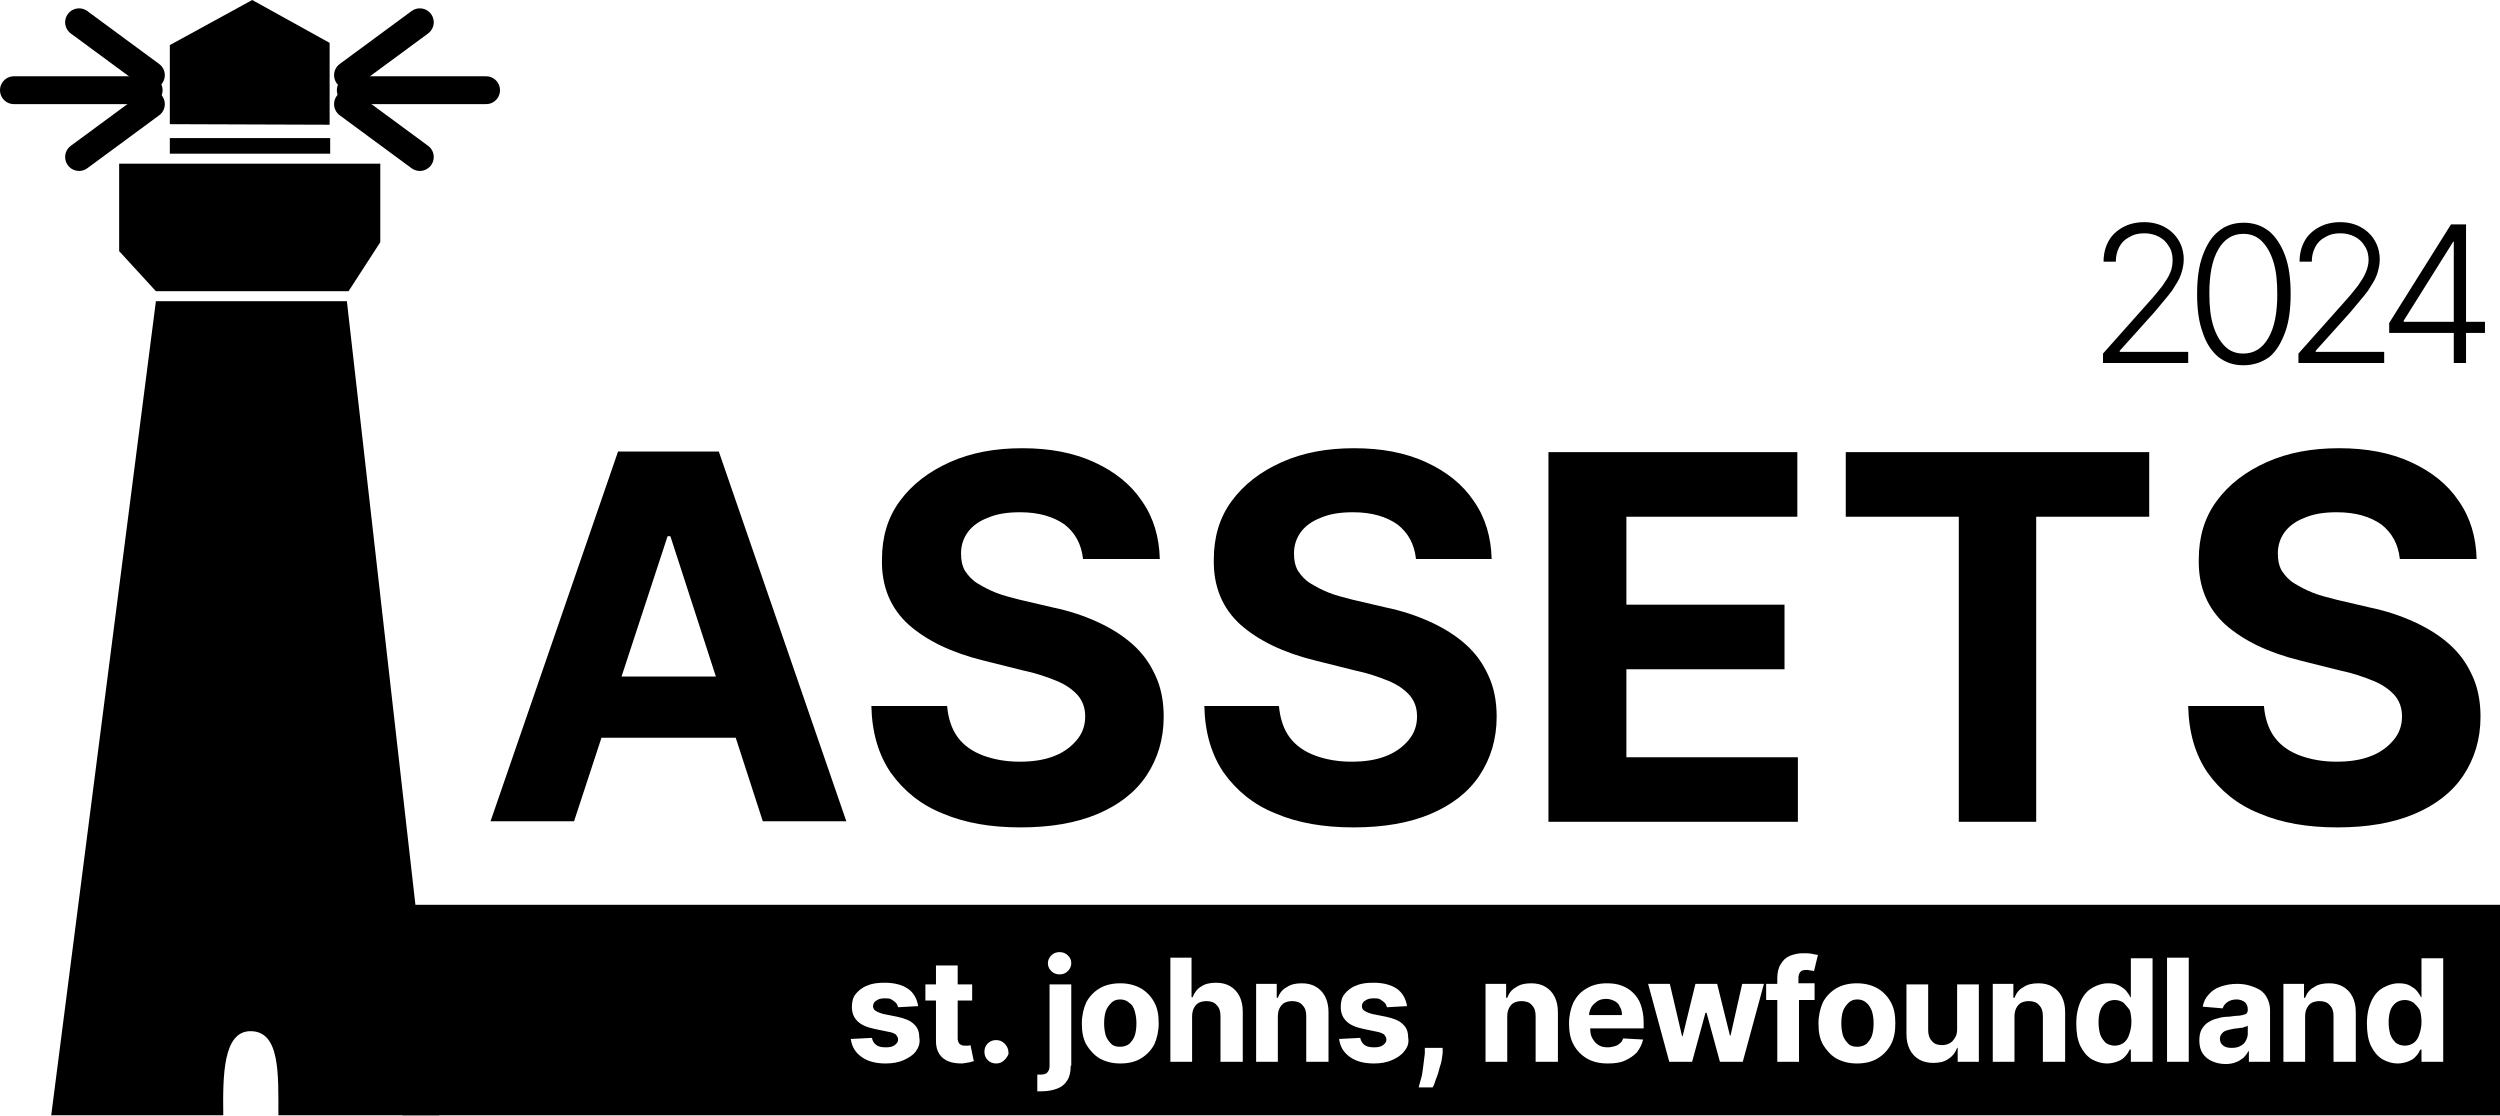
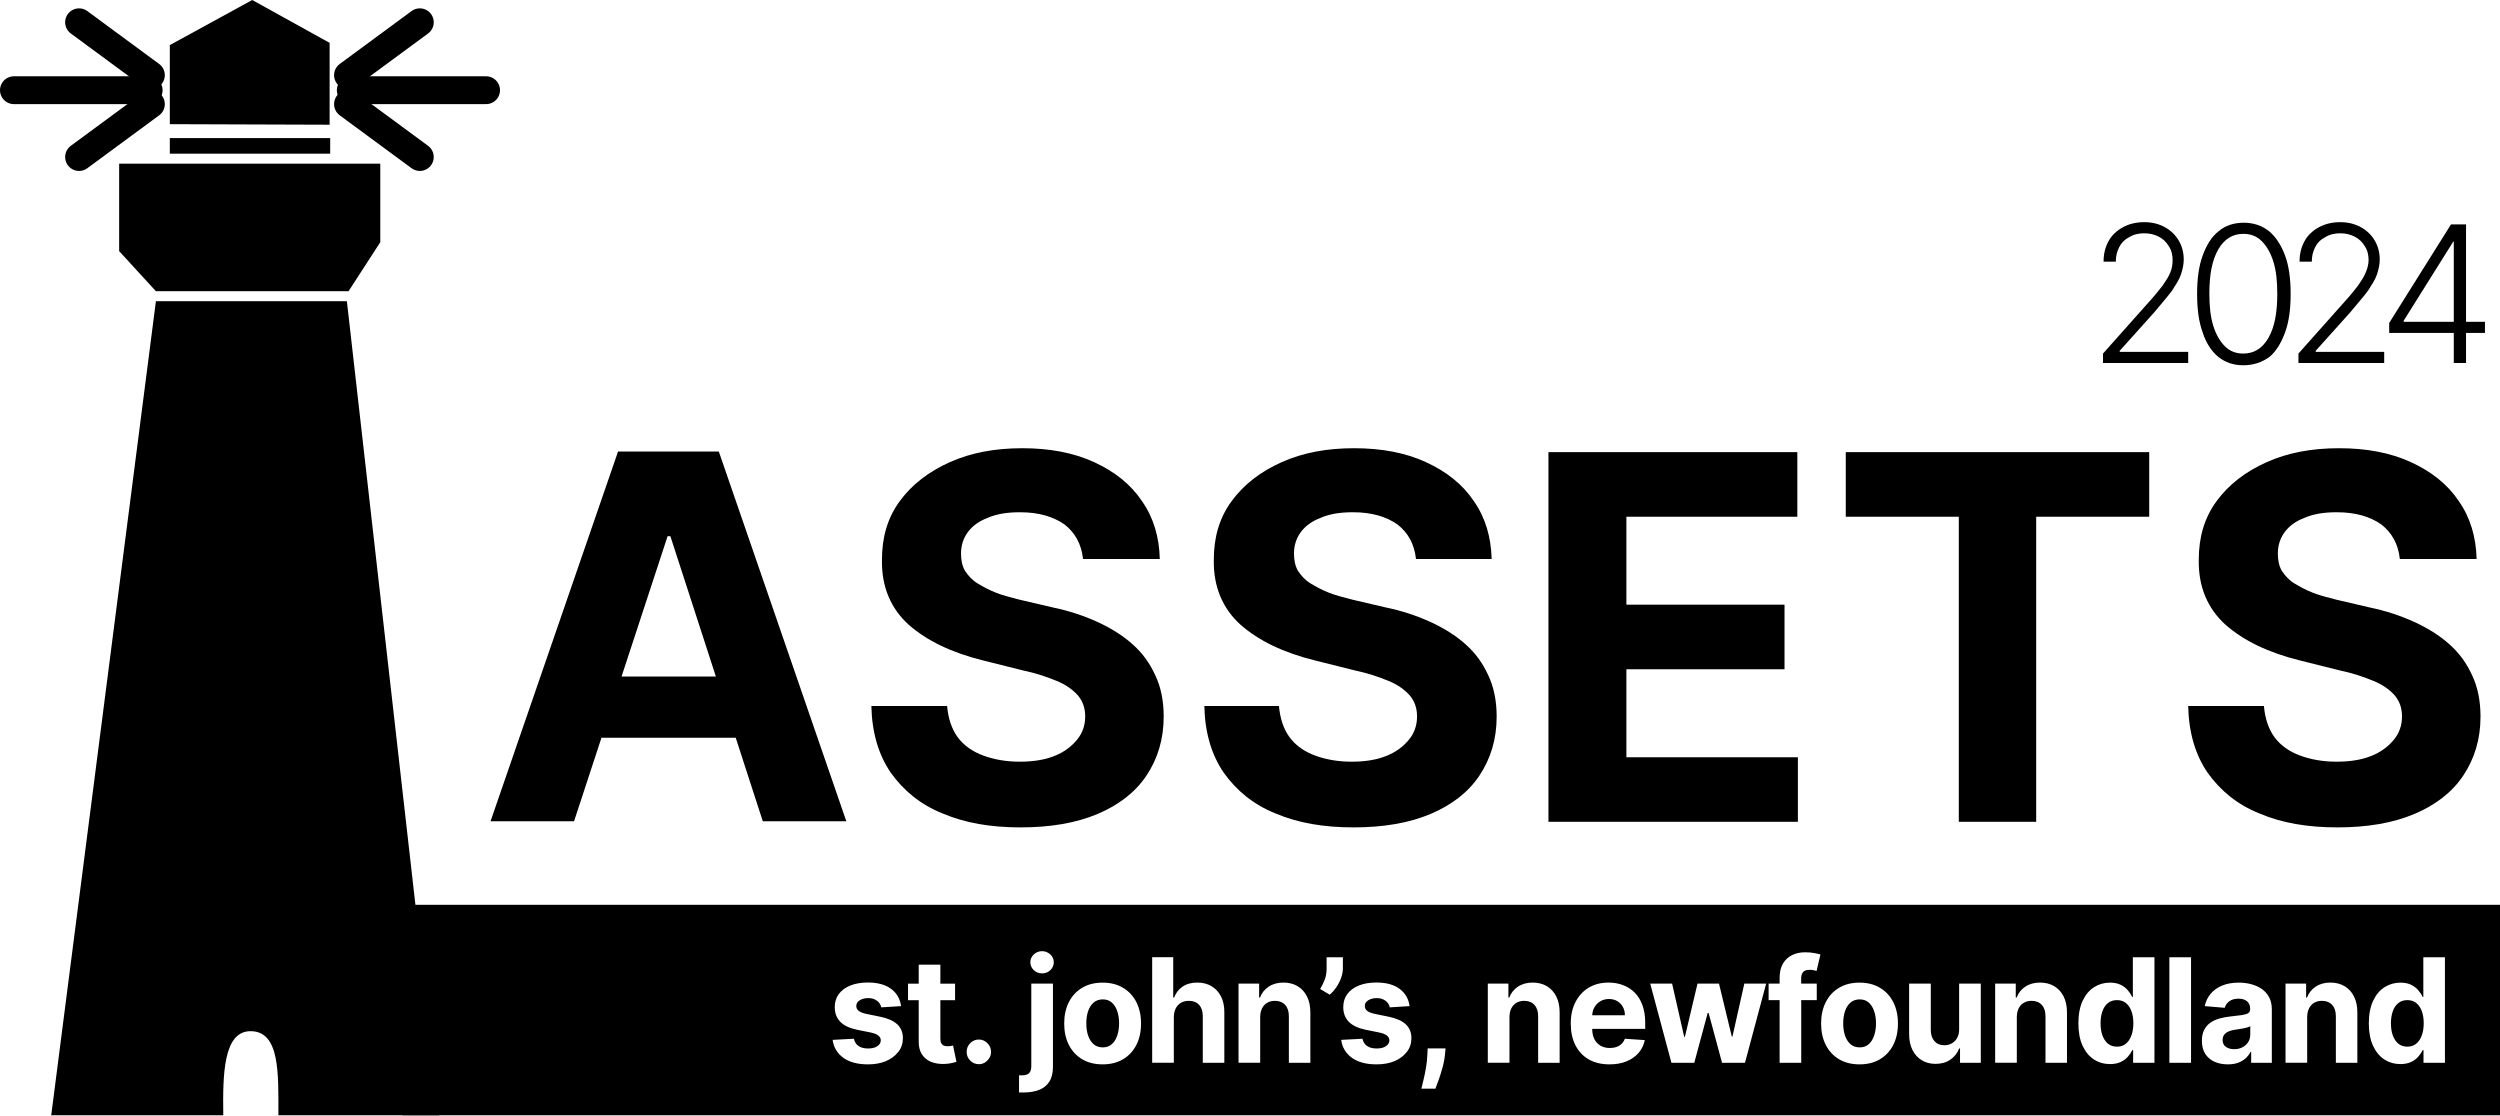
- <svg xmlns="http://www.w3.org/2000/svg" id="uuid-408349b2-0759-4d1b-a9d8-4d1bd2367648" viewBox="0 0 449 200.3">
-   <g id="uuid-04294671-aca3-4ccb-8f86-4226dc28ea12">
+ <svg xmlns="http://www.w3.org/2000/svg" id="uuid-8fc1e6cc-6067-4d86-b0eb-f3f94d960266" viewBox="0 0 449 200.3">
+   <g id="uuid-3e7cc045-2f88-49a6-8130-9e04d5a7a88c">
    <g>
      <g>
        <path d="m62.6,52.3l5.7-8.8v-14.1H21.4v15.7l6.6,7.2h34.6Z" />
        <path d="m30.5,22.3v-14.2L45.3,0l13.9,7.7v14.7" />
        <path d="m45,185.2c5.3,0,5,7.6,5,15.1h28.9L62.3,54.1H28L9.2,200.3h30.9c-.1-7.3,0-15.1,4.9-15.1Z" />
        <path d="m59.2,24.8h-28.7v2.8h28.8v-2.8h-.1Z" />
        <path d="m75.4,28.2l-12.9-9.5" style="fill:none; stroke:#000; stroke-linecap:round; stroke-miterlimit:10; stroke-width:5px;" />
        <path d="m75.4,4l-12.9,9.5" style="fill:none; stroke:#000; stroke-linecap:round; stroke-miterlimit:10; stroke-width:5px;" />
        <path d="m87.3,16.2h-24.3" style="fill:none; stroke:#000; stroke-linecap:round; stroke-miterlimit:10; stroke-width:5px;" />
        <path d="m14.2,4l12.9,9.5" style="fill:none; stroke:#000; stroke-linecap:round; stroke-miterlimit:10; stroke-width:5px;" />
        <path d="m14.2,28.2l12.9-9.5" style="fill:none; stroke:#000; stroke-linecap:round; stroke-miterlimit:10; stroke-width:5px;" />
        <path d="m2.5,16.2h24.2" style="fill:none; stroke:#000; stroke-linecap:round; stroke-miterlimit:10; stroke-width:5px;" />
      </g>
      <path d="m103.1,147.5h-15l22.9-66.4h18.1l22.9,66.4h-15l-16.6-51.2h-.5l-16.8,51.2Zm-.9-26h35.5v11h-35.5v-11Zm92.3-21.2c-.3-2.6-1.4-4.6-3.3-6.1-2-1.4-4.6-2.2-8-2.2-2.3,0-4.2.3-5.8,1-1.6.6-2.8,1.5-3.6,2.6s-1.2,2.4-1.2,3.8c0,1.2.2,2.2.7,3.1.6.9,1.3,1.7,2.3,2.3,1,.6,2.1,1.2,3.4,1.7,1.3.5,2.6.8,4.1,1.2l6,1.4c2.9.6,5.6,1.5,8,2.6s4.5,2.4,6.3,4,3.1,3.4,4.1,5.6c1,2.1,1.5,4.6,1.5,7.4,0,4.1-1.1,7.6-3.1,10.6s-5,5.3-8.8,6.9c-3.8,1.6-8.4,2.4-13.8,2.4s-10-.8-14-2.5c-4-1.6-7-4.1-9.3-7.3-2.2-3.2-3.4-7.2-3.5-12h13.6c.2,2.2.8,4.1,1.9,5.6,1.1,1.5,2.7,2.6,4.6,3.3,1.9.7,4.1,1.1,6.5,1.1s4.4-.3,6.2-1,3.1-1.7,4.1-2.9,1.5-2.6,1.5-4.2c0-1.5-.4-2.7-1.3-3.8-.9-1-2.1-1.9-3.8-2.6s-3.7-1.4-6.1-1.9l-7.2-1.8c-5.6-1.4-10-3.5-13.3-6.4-3.2-2.9-4.9-6.8-4.8-11.7,0-4,1-7.5,3.2-10.5s5.2-5.3,9-7,8.1-2.5,13-2.5,9.2.8,12.9,2.5,6.6,4,8.6,7c2.1,3,3.1,6.5,3.2,10.4h-13.8v-.1Zm59.8,0c-.3-2.6-1.4-4.6-3.3-6.1-2-1.4-4.6-2.2-8-2.2-2.3,0-4.2.3-5.8,1-1.6.6-2.8,1.5-3.6,2.6s-1.2,2.4-1.2,3.8c0,1.2.2,2.2.7,3.1.6.9,1.3,1.7,2.3,2.3,1,.6,2.1,1.2,3.4,1.7,1.3.5,2.6.8,4.1,1.2l6,1.4c2.9.6,5.6,1.5,8,2.6,2.4,1.1,4.5,2.4,6.3,4s3.1,3.4,4.1,5.6c1,2.1,1.5,4.6,1.5,7.4,0,4.1-1.1,7.6-3.1,10.6s-5,5.3-8.8,6.9c-3.8,1.6-8.4,2.4-13.8,2.4s-10-.8-14-2.5c-4-1.6-7-4.1-9.3-7.3-2.2-3.2-3.4-7.2-3.5-12h13.4c.2,2.2.8,4.1,1.9,5.6,1.1,1.5,2.7,2.6,4.6,3.3,1.9.7,4.1,1.1,6.5,1.1s4.4-.3,6.2-1,3.1-1.7,4.1-2.9,1.5-2.6,1.5-4.2c0-1.5-.4-2.7-1.3-3.8-.9-1-2.1-1.9-3.8-2.6s-3.7-1.4-6.1-1.9l-7.2-1.8c-5.6-1.4-10-3.5-13.3-6.4-3.2-2.9-4.9-6.8-4.8-11.7,0-4,1-7.5,3.2-10.5s5.2-5.3,9-7,8.1-2.5,13-2.5,9.2.8,12.9,2.5,6.6,4,8.6,7c2.1,3,3.1,6.5,3.2,10.4h-13.6v-.1Zm23.8,47.2v-66.3h44.7v11.6h-30.7v15.8h28.4v11.6h-28.4v15.8h30.8v11.6h-44.8v-.1Zm53.4-54.7v-11.6h54.5v11.6h-20.3v54.8h-13.9v-54.8h-20.3Zm99.5,7.5c-.3-2.6-1.4-4.6-3.3-6.1-2-1.4-4.6-2.2-8-2.2-2.3,0-4.2.3-5.8,1-1.6.6-2.8,1.5-3.6,2.6-.8,1.1-1.2,2.4-1.2,3.8,0,1.2.2,2.2.7,3.1.6.9,1.3,1.7,2.3,2.3,1,.6,2.1,1.2,3.4,1.7s2.6.8,4.1,1.2l6,1.4c2.9.6,5.6,1.5,8,2.6s4.5,2.4,6.3,4,3.1,3.4,4.1,5.6c1,2.1,1.5,4.6,1.5,7.4,0,4.1-1.1,7.6-3.1,10.6s-5,5.3-8.8,6.9c-3.8,1.6-8.4,2.4-13.8,2.4s-10-.8-14-2.5c-4-1.6-7-4.1-9.3-7.3-2.2-3.2-3.4-7.2-3.5-12h13.6c.2,2.2.8,4.1,1.9,5.6s2.7,2.6,4.6,3.3,4.1,1.1,6.5,1.1,4.4-.3,6.2-1c1.8-.7,3.1-1.7,4.1-2.9s1.5-2.6,1.5-4.2c0-1.5-.4-2.7-1.3-3.8-.9-1-2.1-1.9-3.8-2.6-1.7-.7-3.7-1.4-6.1-1.9l-7.2-1.8c-5.6-1.4-10-3.5-13.3-6.4-3.2-2.9-4.9-6.8-4.8-11.7,0-4,1-7.5,3.2-10.5s5.2-5.3,9-7,8.1-2.5,13-2.5,9.2.8,12.9,2.5c3.7,1.7,6.6,4,8.6,7,2.1,3,3.1,6.5,3.2,10.4h-13.8v-.1Z" />
      <path d="m377.7,65.2v-1.7l8.1-9.1c1.1-1.2,1.9-2.2,2.6-3.1.6-.9,1.1-1.6,1.4-2.4.3-.7.4-1.5.4-2.2,0-.9-.2-1.8-.7-2.5-.4-.7-1-1.3-1.8-1.7s-1.6-.6-2.6-.6-1.9.2-2.7.7c-.8.4-1.4,1-1.8,1.8s-.6,1.6-.6,2.6h-2.2c0-1.4.3-2.6.9-3.7.6-1.1,1.5-1.9,2.6-2.5s2.4-.9,3.8-.9,2.6.3,3.7.9c1.1.6,1.9,1.4,2.5,2.4s.9,2.2.9,3.4c0,.9-.2,1.8-.5,2.7s-.9,1.8-1.6,2.9c-.8,1.1-1.9,2.3-3.2,3.9l-6.2,6.9v.2h12.3v2h-15.3Zm25.2.4c-1.8,0-3.2-.5-4.5-1.5-1.2-1-2.2-2.5-2.8-4.4-.7-1.9-1-4.2-1-6.9s.3-5,1-6.9,1.6-3.4,2.9-4.4c1.2-1,2.7-1.5,4.5-1.5,1.7,0,3.2.5,4.5,1.5,1.2,1,2.2,2.5,2.9,4.4.7,1.9,1,4.2,1,6.9s-.3,5-1,6.9-1.6,3.4-2.8,4.4c-1.4,1-2.9,1.5-4.7,1.5Zm0-2.1c1.9,0,3.4-.9,4.5-2.8,1.1-1.9,1.6-4.5,1.6-7.9,0-2.3-.2-4.2-.7-5.8s-1.2-2.8-2.1-3.7-2-1.3-3.3-1.3c-1.9,0-3.4.9-4.5,2.8-1.1,1.9-1.6,4.5-1.6,7.9,0,2.3.2,4.2.7,5.8s1.2,2.8,2.1,3.7c.9.9,2,1.3,3.3,1.3Zm9.9,1.7v-1.7l8.1-9.1c1.1-1.2,1.9-2.2,2.6-3.1.6-.9,1.1-1.6,1.4-2.4.3-.7.5-1.5.5-2.2,0-.9-.2-1.8-.7-2.5-.4-.7-1-1.3-1.8-1.7s-1.6-.6-2.6-.6-1.9.2-2.7.7c-.8.4-1.4,1-1.8,1.8s-.6,1.6-.6,2.6h-2.2c0-1.4.3-2.6.9-3.7.6-1.1,1.5-1.9,2.6-2.5s2.4-.9,3.8-.9,2.6.3,3.7.9c1.1.6,1.9,1.4,2.5,2.4s.9,2.2.9,3.4c0,.9-.2,1.8-.5,2.7s-.9,1.8-1.6,2.9c-.8,1.1-1.9,2.3-3.2,3.9l-6.2,6.9v.2h12.3v2h-15.4Zm16.3-5.3v-1.9l11.1-17.7h1.4v3.1h-1l-8.9,14.2v.2h14.6v2h-17.2v.1Zm11.6,5.3v-24.9h2.2v24.9h-2.2Z" />
      <g>
-         <path d="m202.8,180.1c-.4-.4-1-.6-1.6-.6-.7,0-1.2.2-1.6.6s-.8.9-1,1.5-.3,1.4-.3,2.2.1,1.5.3,2.2c.2.6.6,1.1,1,1.5s1,.5,1.6.5,1.2-.2,1.6-.5c.4-.4.8-.9,1-1.5s.3-1.4.3-2.2-.1-1.5-.3-2.2c-.2-.7-.5-1.2-1-1.5Z" />
-         <path d="m402.5,184.6c-.3,0-.5.1-.8.1s-.5.1-.7.1c-.5.1-.9.2-1.2.3-.3.1-.6.3-.8.6-.2.2-.3.5-.3.9,0,.5.2.9.6,1.2s.9.4,1.5.4,1.1-.1,1.5-.3.8-.5,1-.9.4-.8.4-1.3v-1.5c-.1.1-.3.2-.5.2-.2.1-.4.2-.7.2Z" />
-         <path d="m381.4,180.1c-.4-.3-1-.5-1.6-.5s-1.2.2-1.6.5-.8.8-1,1.4c-.2.6-.3,1.3-.3,2.1s.1,1.5.3,2.2c.2.6.6,1.1,1,1.5.4.3,1,.5,1.6.5s1.2-.2,1.6-.5.8-.8,1-1.5c.2-.6.4-1.3.4-2.2,0-.8-.1-1.6-.3-2.2-.4-.5-.7-.9-1.1-1.3Z" />
-         <path d="m335.2,180.1c-.4-.4-1-.6-1.6-.6-.7,0-1.2.2-1.6.6-.4.4-.8.9-1,1.5s-.3,1.4-.3,2.2.1,1.5.3,2.2c.2.6.6,1.1,1,1.5s1,.5,1.6.5,1.2-.2,1.6-.5c.4-.4.8-.9,1-1.5s.3-1.4.3-2.2-.1-1.5-.3-2.2c-.3-.7-.6-1.2-1-1.5Z" />
-         <path d="m290,179.8c-.4-.2-.9-.4-1.5-.4s-1.1.1-1.6.4c-.4.3-.8.6-1.1,1.1-.2.4-.4.9-.4,1.4h5.9c0-.6-.1-1.1-.4-1.5-.1-.4-.4-.7-.9-1Z" />
-         <path d="m72.3,162.5v37.8h376.7v-37.8H72.3Zm92.2,26.3c-.5.7-1.3,1.2-2.2,1.6-.9.4-2,.6-3.2.6-1.9,0-3.3-.4-4.4-1.2-1.1-.8-1.7-1.8-1.9-3.2l3.8-.2c.1.6.4,1,.8,1.3.4.3,1,.4,1.7.4s1.2-.1,1.6-.4c.4-.3.6-.6.6-1s-.2-.6-.4-.9c-.3-.2-.7-.4-1.4-.5l-2.4-.5c-1.4-.3-2.4-.7-3.1-1.4-.7-.7-1-1.5-1-2.6,0-.9.2-1.7.7-2.3s1.2-1.2,2.1-1.5c.9-.4,1.9-.5,3.1-.5,1.8,0,3.2.4,4.2,1.1,1,.7,1.6,1.8,1.8,3.1l-3.6.2c-.1-.3-.2-.6-.4-.8s-.5-.4-.8-.6c-.3-.2-.7-.2-1.2-.2-.6,0-1.1.1-1.5.4-.4.2-.6.6-.6,1,0,.3.1.6.4.8.3.2.7.4,1.4.6l2.5.5c1.4.3,2.4.7,3,1.3.7.6,1,1.4,1,2.4.2,1-.1,1.8-.6,2.5Zm9.6,2c-.4.1-.8.1-1.3.2-.9,0-1.8-.1-2.5-.4-.7-.3-1.2-.7-1.6-1.3-.4-.6-.6-1.4-.6-2.3v-7.3h-1.9v-2.9h1.9v-3.4h3.9v3.4h2.6v2.9h-2.6v6.8c0,.4.1.6.2.8.1.2.3.3.5.4.2.1.4.1.7.1h.5c.2,0,.3-.1.4-.1l.6,2.9c-.2,0-.4.1-.8.2Zm6.7-.9c-.2.3-.5.6-.8.8s-.7.3-1.1.3c-.6,0-1.1-.2-1.5-.6-.4-.4-.6-.9-.6-1.5s.2-1.1.6-1.5c.4-.4.9-.6,1.5-.6s1.1.2,1.5.6c.4.4.7.9.7,1.5.1.3,0,.6-.3,1Zm11.5,1.5c0,1.1-.2,2-.6,2.6-.4.7-1,1.2-1.8,1.5s-1.7.5-2.8.5h-.8v-3h.5c.6,0,1.1-.1,1.3-.4.3-.3.4-.7.4-1.2v-14.6h3.9v14.6h-.1Zm-.5-17c-.4.4-.9.6-1.5.6s-1.1-.2-1.5-.6c-.4-.4-.6-.9-.6-1.4s.2-1,.6-1.4c.4-.4.9-.6,1.5-.6s1.1.2,1.5.6c.4.4.6.8.6,1.4,0,.5-.2,1-.6,1.4Zm15.5,13.2c-.6,1.1-1.4,1.9-2.4,2.5s-2.2.9-3.7.9c-1.4,0-2.6-.3-3.7-.9-1-.6-1.8-1.5-2.4-2.5-.6-1.1-.8-2.3-.8-3.8,0-1.4.3-2.7.8-3.8.6-1.1,1.4-1.9,2.4-2.5s2.3-.9,3.7-.9,2.6.3,3.7.9c1,.6,1.8,1.4,2.4,2.5.6,1.1.8,2.3.8,3.8,0,1.4-.3,2.7-.8,3.8Zm15.8,3.1h-3.9v-8.2c0-.9-.2-1.5-.7-2-.4-.5-1.1-.7-1.8-.7-.5,0-1,.1-1.4.3s-.7.6-.9,1-.3.9-.3,1.5v8.1h-3.9v-18.7h3.8v7.1h.2c.3-.8.8-1.5,1.5-1.9.7-.5,1.6-.7,2.7-.7,1,0,1.8.2,2.5.6.7.4,1.3,1,1.7,1.8s.6,1.7.6,2.8v9h-.1Zm15.4,0h-3.9v-8.2c0-.9-.2-1.5-.7-2-.4-.5-1.1-.7-1.8-.7-.5,0-1,.1-1.4.3s-.7.6-.9,1-.3.9-.3,1.5v8.1h-3.9v-14h3.7v2.5h.2c.3-.8.8-1.5,1.6-1.9.7-.5,1.6-.7,2.7-.7,1,0,1.8.2,2.5.6.7.4,1.3,1,1.7,1.8s.6,1.7.6,2.8v8.9h-.1Zm13.7-1.9c-.5.7-1.3,1.2-2.2,1.6-.9.4-2,.6-3.2.6-1.9,0-3.3-.4-4.4-1.2-1.1-.8-1.7-1.8-1.9-3.2l3.8-.2c.1.6.4,1,.8,1.3.4.3,1,.4,1.7.4s1.2-.1,1.6-.4c.4-.3.6-.6.6-1s-.2-.6-.4-.9c-.3-.2-.7-.4-1.3-.5l-2.4-.5c-1.4-.3-2.4-.7-3.1-1.4-.7-.7-1-1.5-1-2.6,0-.9.2-1.7.7-2.3s1.2-1.2,2.1-1.5c.9-.4,1.9-.5,3.1-.5,1.8,0,3.2.4,4.2,1.1,1,.7,1.6,1.8,1.8,3.1l-3.6.2c-.1-.3-.2-.6-.4-.8s-.5-.4-.8-.6c-.3-.2-.7-.2-1.2-.2-.6,0-1.1.1-1.5.4-.4.2-.6.6-.6,1,0,.3.1.6.4.8s.7.4,1.4.6l2.5.5c1.4.3,2.4.7,3,1.3.7.6,1,1.4,1,2.4.2,1-.1,1.8-.7,2.5Zm6.9.4c-.1.8-.2,1.6-.5,2.4-.2.8-.4,1.5-.7,2.2-.2.7-.4,1.2-.6,1.5h-2.5c.1-.4.2-.9.4-1.5s.3-1.4.4-2.2c.1-.8.2-1.6.3-2.4v-1h3.2v1Zm20.6,1.5h-3.9v-8.2c0-.9-.2-1.5-.7-2-.4-.5-1.1-.7-1.8-.7-.5,0-1,.1-1.4.3s-.7.6-.9,1c-.2.4-.3.9-.3,1.5v8.1h-3.9v-14h3.7v2.5h.2c.3-.8.8-1.5,1.6-1.9.7-.5,1.6-.7,2.7-.7,1,0,1.8.2,2.5.6.7.4,1.3,1,1.7,1.8.4.8.6,1.7.6,2.8v8.9h-.1Zm15.4-6h-9.5c0,.7.1,1.3.4,1.8s.6.9,1.1,1.2,1,.4,1.7.4c.4,0,.8-.1,1.2-.2.4-.1.7-.3.9-.5.3-.2.5-.5.6-.9l3.6.2c-.2.9-.6,1.6-1.1,2.3-.6.6-1.3,1.1-2.2,1.5-.9.4-1.9.5-3.1.5-1.4,0-2.7-.3-3.7-.9-1-.6-1.8-1.4-2.4-2.5s-.8-2.4-.8-3.8.3-2.7.8-3.8c.6-1.1,1.3-1.9,2.4-2.5,1-.6,2.2-.9,3.6-.9.9,0,1.8.1,2.6.4.8.3,1.5.7,2.1,1.3s1.1,1.3,1.4,2.2.5,1.9.5,3.1v1.1h-.1Zm17.9,6h-4.1l-2.4-8.8h-.2l-2.4,8.8h-4.1l-3.8-14h3.9l2.2,9.4h.1l2.3-9.4h3.9l2.3,9.3h.1l2.1-9.3h3.9l-3.8,14Zm12.9-14v2.9h-2.8v11.1h-3.9v-11.1h-2v-2.9h2v-1c0-1,.2-1.9.6-2.5.4-.7.9-1.2,1.6-1.5s1.5-.5,2.4-.5c.6,0,1.1,0,1.6.1s.9.2,1.1.2l-.7,2.9c-.2,0-.3-.1-.6-.1-.2,0-.4-.1-.7-.1-.6,0-1,.1-1.2.4-.2.3-.3.6-.3,1.1v.9h2.9v.1Zm13.7,10.9c-.6,1.1-1.4,1.9-2.4,2.5s-2.2.9-3.7.9c-1.4,0-2.6-.3-3.7-.9-1-.6-1.8-1.5-2.4-2.5-.6-1.1-.8-2.3-.8-3.8,0-1.4.3-2.7.8-3.8.6-1.1,1.4-1.9,2.4-2.5s2.3-.9,3.7-.9,2.6.3,3.7.9c1,.6,1.8,1.4,2.4,2.5s.8,2.3.8,3.8c0,1.4-.2,2.7-.8,3.8Zm15.7,3.1h-3.7v-2.5h-.1c-.3.8-.8,1.5-1.6,2-.7.5-1.6.7-2.7.7-.9,0-1.8-.2-2.5-.6-.7-.4-1.3-1-1.7-1.8-.4-.8-.6-1.7-.6-2.8v-8.9h3.9v8.2c0,.8.2,1.5.7,2,.4.5,1,.7,1.8.7.5,0,.9-.1,1.3-.3s.7-.5,1-1c.3-.4.4-1,.4-1.6v-8h3.9v13.9h-.1Zm15.5,0h-3.9v-8.2c0-.9-.2-1.5-.7-2-.4-.5-1.1-.7-1.8-.7-.5,0-1,.1-1.4.3s-.7.6-.9,1c-.2.4-.3.9-.3,1.5v8.1h-3.9v-14h3.7v2.5h.2c.3-.8.8-1.5,1.6-1.9.7-.5,1.6-.7,2.7-.7,1,0,1.8.2,2.5.6.7.4,1.3,1,1.7,1.8.4.8.6,1.7.6,2.8v8.9h-.1Zm15.7,0h-3.8v-2.2h-.2c-.2.4-.4.8-.8,1.2-.3.4-.8.7-1.3.9s-1.2.4-1.9.4c-1.1,0-2-.3-2.9-.8-.9-.6-1.5-1.4-2-2.4-.5-1.1-.7-2.4-.7-4s.3-2.9.8-4,1.2-1.9,2.1-2.4,1.8-.8,2.8-.8c.8,0,1.4.1,2,.4.5.3,1,.6,1.3,1s.6.8.7,1.1h.1v-7h3.9v18.6h-.1Zm6.6,0h-3.9v-18.7h3.9v18.7Zm14.5,0h-3.7v-1.9h-.1c-.2.4-.5.8-.9,1.2-.4.3-.8.6-1.4.8-.5.2-1.1.3-1.8.3-.9,0-1.7-.2-2.4-.5-.7-.3-1.3-.8-1.7-1.4-.4-.6-.6-1.4-.6-2.3,0-.8.1-1.4.4-2,.3-.5.7-1,1.2-1.3s1.1-.6,1.7-.7c.6-.2,1.3-.3,2-.3.8-.1,1.5-.2,2-.2.5-.1.9-.2,1.1-.3.2-.2.3-.4.3-.7v-.1c0-.6-.2-1-.5-1.3-.4-.3-.9-.5-1.5-.5-.7,0-1.3.2-1.7.5-.4.3-.7.7-.8,1.1l-3.6-.3c.2-.9.5-1.6,1.1-2.2.5-.6,1.2-1.1,2.1-1.4.9-.3,1.8-.5,3-.5.8,0,1.5.1,2.2.3s1.4.5,1.9.8c.6.4,1,.9,1.3,1.5s.5,1.3.5,2.1v9.3h-.1Zm15.4,0h-3.9v-8.2c0-.9-.2-1.5-.7-2-.4-.5-1.1-.7-1.8-.7-.5,0-1,.1-1.4.3s-.7.6-.9,1c-.2.4-.3.9-.3,1.5v8.1h-3.9v-14h3.7v2.5h.2c.3-.8.8-1.5,1.6-1.9.7-.5,1.6-.7,2.7-.7,1,0,1.8.2,2.5.6.7.4,1.3,1,1.7,1.8.4.8.6,1.7.6,2.8v8.9h-.1Zm15.7,0h-3.8v-2.2h-.2c-.2.4-.4.8-.8,1.2-.3.4-.8.7-1.3.9s-1.2.4-1.9.4c-1.1,0-2-.3-2.9-.8-.9-.6-1.5-1.4-2-2.4-.5-1.1-.7-2.4-.7-4s.3-2.9.8-4,1.2-1.9,2.1-2.4,1.8-.8,2.8-.8c.8,0,1.4.1,2,.4.5.3,1,.6,1.3,1s.6.8.7,1.1h.1v-7h3.9v18.6h-.1Z" />
-         <path d="m433.5,180.1c-.4-.3-1-.5-1.6-.5s-1.2.2-1.6.5-.8.8-1,1.4c-.2.6-.3,1.3-.3,2.1s.1,1.5.3,2.2c.2.6.6,1.1,1,1.5.4.3,1,.5,1.6.5s1.2-.2,1.6-.5.8-.8,1-1.5c.2-.6.4-1.3.4-2.2,0-.8-.1-1.6-.3-2.2-.3-.5-.7-.9-1.1-1.3Z" />
+         <path d="m402.93,184.69c-.26.05-.52.1-.78.14-.26.04-.5.07-.71.1-.46.07-.85.18-1.19.32-.34.15-.61.35-.79.6-.19.25-.28.56-.28.93,0,.54.19.95.58,1.23.39.28.88.42,1.48.42s1.08-.11,1.51-.34c.44-.23.78-.55,1.03-.94.25-.39.37-.84.37-1.34v-1.51c-.12.08-.29.15-.5.22-.21.06-.44.12-.7.18Z" />
+         <path d="m381.8,180.13c-.44-.34-.97-.51-1.6-.51s-1.18.18-1.61.53c-.44.35-.77.84-.99,1.46-.23.62-.34,1.35-.34,2.17s.11,1.56.34,2.19c.23.63.56,1.12.99,1.48.44.35.98.53,1.61.53s1.16-.17,1.59-.52c.44-.35.77-.84,1-1.47.24-.63.36-1.37.36-2.21s-.12-1.58-.35-2.2c-.23-.62-.57-1.1-1-1.44Z" />
+         <path d="m335.61,180.05c-.43-.38-.97-.56-1.61-.56s-1.2.19-1.64.56c-.44.38-.77.89-.99,1.54-.22.65-.33,1.39-.33,2.21s.11,1.56.33,2.21c.23.65.56,1.16.99,1.54.44.37.99.56,1.64.56s1.18-.19,1.61-.56c.43-.38.76-.89.98-1.54.22-.65.34-1.39.34-2.21s-.11-1.56-.34-2.21c-.22-.65-.54-1.16-.98-1.54Z" />
+         <path d="m290.46,179.8c-.43-.25-.92-.38-1.49-.38s-1.11.14-1.57.42c-.45.27-.8.64-1.06,1.1-.23.42-.35.89-.38,1.4h5.87c0-.57-.12-1.07-.37-1.51-.24-.44-.58-.78-1.01-1.03Z" />
+         <path d="m199.67,180.05c-.43-.38-.97-.56-1.61-.56s-1.2.19-1.64.56c-.44.38-.77.89-.99,1.54-.22.65-.33,1.39-.33,2.21s.11,1.56.33,2.21c.23.65.56,1.16.99,1.54.44.37.99.56,1.64.56s1.18-.19,1.61-.56c.43-.38.76-.89.98-1.54.22-.65.34-1.39.34-2.21s-.11-1.56-.34-2.21c-.22-.65-.54-1.16-.98-1.54Z" />
+         <path d="m433.95,180.13c-.44-.34-.97-.51-1.6-.51s-1.18.18-1.61.53c-.44.35-.77.84-.99,1.46-.22.62-.34,1.35-.34,2.17s.11,1.56.34,2.19c.23.63.56,1.12.99,1.48.44.35.98.53,1.61.53s1.16-.17,1.59-.52c.44-.35.77-.84,1-1.47.24-.63.36-1.37.36-2.21s-.12-1.58-.35-2.2c-.23-.62-.57-1.1-1-1.44Z" />
+         <path d="m72.3,162.5v37.8h376.7v-37.8H72.3Zm89.02,26.43c-.54.7-1.27,1.25-2.21,1.65-.93.39-2,.58-3.22.58-1.85,0-3.33-.39-4.43-1.18-1.09-.79-1.74-1.86-1.92-3.22l3.82-.2c.12.57.4,1.01.84,1.31.44.3,1.01.44,1.71.44s1.23-.13,1.64-.4c.42-.27.63-.62.64-1.05,0-.36-.15-.65-.45-.88-.29-.23-.74-.41-1.35-.54l-2.43-.49c-1.37-.28-2.39-.76-3.05-1.44-.66-.69-.99-1.56-.99-2.62,0-.91.24-1.7.73-2.36.49-.66,1.18-1.17,2.07-1.53.89-.36,1.94-.54,3.14-.54,1.77,0,3.16.38,4.18,1.14,1.02.76,1.62,1.79,1.79,3.1l-3.56.22c-.06-.31-.19-.59-.39-.83-.2-.25-.47-.45-.79-.6-.32-.15-.71-.23-1.16-.23-.6,0-1.11.13-1.52.39-.41.25-.62.59-.62,1.02,0,.34.13.63.4.86.27.23.73.42,1.38.56l2.54.52c1.36.28,2.38.74,3.05,1.37.67.63,1,1.46,1,2.48,0,.93-.27,1.75-.81,2.45Zm9.63,1.99c-.35.09-.78.14-1.29.16-.94.04-1.76-.09-2.46-.38-.7-.29-1.24-.74-1.63-1.35-.39-.61-.58-1.38-.57-2.31v-7.41h-1.92v-2.96h1.92v-3.41h3.89v3.41h2.64v2.96h-2.64v6.89c0,.36.05.65.16.85.11.2.26.34.46.42.2.08.43.12.69.12.18,0,.36-.02.55-.05.18-.04.32-.06.42-.08l.61,2.93c-.19.06-.47.13-.82.21Zm6.73-.9c-.2.33-.47.6-.79.81-.33.2-.69.3-1.09.3-.6,0-1.12-.22-1.55-.65-.43-.44-.64-.96-.64-1.57s.21-1.12.64-1.56c.43-.43.95-.65,1.55-.65s1.09.22,1.53.65c.44.43.66.95.66,1.56,0,.41-.1.78-.31,1.12Zm11.43,1.56c0,1.1-.21,1.99-.64,2.67-.43.68-1.04,1.18-1.83,1.49-.79.31-1.74.47-2.84.47-.13,0-.26,0-.38,0-.13,0-.26,0-.4,0v-3.08c.1,0,.19,0,.27,0,.07,0,.15,0,.24,0,.63,0,1.06-.14,1.31-.41.26-.27.38-.67.38-1.2v-14.86h3.89v14.93Zm-.47-17.34c-.41.39-.9.58-1.49.58s-1.06-.19-1.48-.58c-.41-.4-.62-.87-.62-1.42s.21-1.01.62-1.4c.41-.39.91-.59,1.48-.59s1.08.2,1.49.59c.41.39.62.85.62,1.4s-.21,1.02-.62,1.42Zm15.45,13.43c-.56,1.1-1.36,1.96-2.39,2.57-1.03.61-2.25.92-3.67.92s-2.64-.31-3.68-.92c-1.03-.62-1.82-1.48-2.38-2.57-.56-1.1-.84-2.39-.84-3.84s.28-2.75.84-3.85c.56-1.1,1.35-1.96,2.38-2.57,1.03-.62,2.26-.93,3.68-.93s2.64.31,3.67.93c1.03.61,1.83,1.47,2.39,2.57.56,1.1.84,2.38.84,3.85s-.28,2.74-.84,3.84Zm15.82,3.21h-3.89v-8.35c0-.88-.21-1.56-.66-2.05-.44-.49-1.05-.73-1.84-.73-.53,0-1,.11-1.4.34-.4.23-.72.56-.95,1-.22.43-.34.95-.35,1.56v8.22h-3.89v-18.96h3.78v7.25h.16c.32-.84.83-1.5,1.53-1.97.7-.48,1.59-.72,2.65-.72.97,0,1.82.22,2.54.65.73.43,1.29,1.04,1.7,1.84.41.8.61,1.75.6,2.86v9.06Zm15.46,0h-3.89v-8.35c0-.87-.21-1.55-.66-2.04-.44-.49-1.06-.74-1.83-.74-.52,0-.98.11-1.39.34-.4.23-.71.56-.93,1-.22.43-.33.95-.34,1.56v8.22h-3.89v-14.22h3.7v2.51h.16c.31-.83.83-1.48,1.56-1.96.73-.49,1.61-.73,2.65-.73.97,0,1.82.22,2.54.65.72.43,1.29,1.05,1.69,1.85.4.8.6,1.75.6,2.85v9.06Zm4.62-13.55c-.36.52-.75.96-1.18,1.32l-1.71-1.03c.3-.49.57-1.03.8-1.62.24-.59.36-1.28.36-2.06v-2.02h2.92v2c0,.57-.11,1.15-.33,1.74-.21.59-.5,1.14-.86,1.67Zm12.67,11.6c-.54.7-1.27,1.25-2.21,1.65-.93.39-2,.58-3.22.58-1.85,0-3.33-.39-4.43-1.18-1.09-.79-1.74-1.86-1.92-3.22l3.82-.2c.12.57.4,1.01.84,1.31.44.3,1.01.44,1.71.44s1.23-.13,1.64-.4c.42-.27.63-.62.64-1.05,0-.36-.15-.65-.45-.88-.29-.23-.74-.41-1.35-.54l-2.43-.49c-1.37-.28-2.39-.76-3.06-1.44-.66-.69-.99-1.56-.99-2.62,0-.91.24-1.7.73-2.36.49-.66,1.18-1.17,2.07-1.53.89-.36,1.94-.54,3.14-.54,1.77,0,3.16.38,4.18,1.14,1.02.76,1.62,1.79,1.79,3.1l-3.56.22c-.06-.31-.19-.59-.39-.83-.2-.25-.47-.45-.79-.6-.32-.15-.71-.23-1.16-.23-.6,0-1.11.13-1.52.39-.41.25-.62.59-.62,1.02,0,.34.13.63.4.86.27.23.73.42,1.38.56l2.54.52c1.36.28,2.38.74,3.05,1.37.67.63,1,1.46,1,2.48,0,.93-.27,1.75-.81,2.45Zm6.87.38c-.08.81-.23,1.63-.46,2.44-.22.81-.45,1.55-.69,2.21-.24.66-.43,1.18-.58,1.56h-2.52c.09-.36.22-.87.37-1.53.16-.65.31-1.38.45-2.19s.23-1.63.26-2.47l.05-1.04h3.21l-.1,1.02Zm20.61,1.57h-3.89v-8.35c0-.87-.21-1.55-.66-2.04-.44-.49-1.06-.74-1.83-.74-.52,0-.99.11-1.39.34-.4.23-.71.56-.93,1-.22.43-.33.95-.34,1.56v8.22h-3.89v-14.22h3.7v2.51h.16c.31-.83.83-1.48,1.56-1.96.73-.49,1.61-.73,2.65-.73.97,0,1.82.22,2.54.65.72.43,1.29,1.05,1.69,1.85.4.8.6,1.75.6,2.85v9.06Zm15.36-6.1h-9.54c0,.71.13,1.32.38,1.83.26.51.63.91,1.1,1.19.47.28,1.04.42,1.69.42.43,0,.83-.06,1.19-.19.36-.12.67-.31.92-.56.26-.25.45-.55.58-.91l3.59.24c-.18.88-.56,1.64-1.12,2.3-.56.65-1.28,1.15-2.17,1.52-.88.36-1.9.54-3.06.54-1.44,0-2.68-.3-3.72-.89-1.03-.6-1.83-1.44-2.39-2.54-.56-1.1-.84-2.4-.84-3.9s.28-2.75.84-3.85c.56-1.1,1.35-1.97,2.36-2.58,1.02-.62,2.22-.93,3.59-.93.92,0,1.78.15,2.58.45.8.3,1.5.74,2.1,1.34.6.6,1.07,1.35,1.4,2.26.33.9.5,1.96.5,3.17v1.08Zm17.89,6.1h-4.11l-2.41-8.94h-.17l-2.41,8.94h-4.1l-3.81-14.22h3.93l2.17,9.55h.13l2.26-9.55h3.86l2.3,9.5h.12l2.13-9.5h3.92l-3.8,14.22Zm12.9-14.22v2.96h-2.79v11.26h-3.88v-11.26h-1.98v-2.96h1.98v-1.03c0-1.03.2-1.89.59-2.56.4-.68.95-1.19,1.64-1.53.69-.34,1.48-.51,2.36-.51.6,0,1.14.05,1.63.14.5.09.87.18,1.11.25l-.69,2.96c-.15-.05-.34-.1-.57-.14-.22-.04-.44-.06-.67-.06-.57,0-.97.14-1.19.41-.22.27-.34.64-.34,1.12v.95h2.79Zm13.74,11.01c-.56,1.1-1.36,1.96-2.39,2.57-1.03.61-2.25.92-3.67.92s-2.64-.31-3.68-.92c-1.03-.62-1.82-1.48-2.38-2.57-.56-1.1-.84-2.39-.84-3.84s.28-2.75.84-3.85c.56-1.1,1.35-1.96,2.38-2.57,1.03-.62,2.26-.93,3.68-.93s2.64.31,3.67.93c1.03.61,1.83,1.47,2.39,2.57.56,1.1.84,2.38.84,3.85s-.28,2.74-.84,3.84Zm15.72,3.21h-3.73v-2.58h-.15c-.32.83-.84,1.5-1.58,2.01-.73.51-1.62.76-2.67.76-.94,0-1.76-.22-2.47-.65-.71-.43-1.27-1.05-1.67-1.84-.4-.8-.6-1.75-.6-2.86v-9.06h3.89v8.35c0,.84.23,1.5.67,1.99.44.49,1.02.73,1.76.73.47,0,.91-.11,1.31-.32.41-.22.74-.55.98-.98.26-.43.38-.97.37-1.6v-8.17h3.89v14.22Zm15.51,0h-3.89v-8.35c0-.87-.21-1.55-.66-2.04-.44-.49-1.06-.74-1.83-.74-.52,0-.99.11-1.39.34-.4.23-.71.56-.93,1-.22.43-.33.95-.34,1.56v8.22h-3.89v-14.22h3.7v2.51h.16c.31-.83.83-1.48,1.56-1.96.73-.49,1.61-.73,2.65-.73.97,0,1.82.22,2.54.65.72.43,1.29,1.05,1.69,1.85.4.8.6,1.75.6,2.85v9.06Zm15.68,0h-3.83v-2.28h-.16c-.18.4-.44.79-.78,1.18-.33.38-.76.7-1.29.95-.52.25-1.16.38-1.92.38-1.06,0-2.03-.28-2.89-.83-.86-.56-1.54-1.39-2.04-2.47-.5-1.09-.75-2.43-.75-4.02s.26-2.98.77-4.06c.52-1.09,1.2-1.9,2.06-2.44.86-.54,1.81-.81,2.84-.81.78,0,1.44.14,1.96.41.53.27.95.6,1.28,1,.33.4.58.78.75,1.17h.12v-7.13h3.88v18.96Zm6.57,0h-3.89v-18.96h3.89v18.96Zm14.48,0h-3.68v-1.97h-.11c-.22.44-.53.84-.9,1.18-.38.33-.83.6-1.36.79-.53.19-1.14.28-1.83.28-.89,0-1.69-.16-2.39-.47-.7-.32-1.25-.79-1.66-1.42-.4-.63-.6-1.41-.6-2.35,0-.79.14-1.45.43-1.99.29-.54.67-.97,1.17-1.3.49-.33,1.05-.57,1.68-.74.63-.17,1.29-.28,1.99-.35.81-.09,1.47-.17,1.97-.24.5-.08.86-.2,1.09-.35.23-.15.34-.38.34-.69v-.06c0-.59-.18-1.04-.55-1.36-.36-.32-.87-.48-1.53-.48-.7,0-1.26.16-1.67.47-.41.31-.69.7-.82,1.17l-3.59-.3c.18-.86.54-1.61,1.08-2.24.54-.64,1.23-1.12,2.07-1.46.85-.35,1.84-.52,2.96-.52.78,0,1.52.09,2.23.28.72.19,1.35.47,1.91.86.56.39,1,.89,1.32,1.5.32.6.48,1.33.48,2.18v9.59Zm15.42,0h-3.89v-8.35c0-.87-.21-1.55-.66-2.04-.44-.49-1.05-.74-1.83-.74-.52,0-.99.11-1.39.34-.4.23-.7.56-.93,1-.22.43-.33.95-.34,1.56v8.22h-3.89v-14.22h3.7v2.51h.16c.31-.83.83-1.48,1.56-1.96.73-.49,1.61-.73,2.65-.73.97,0,1.82.22,2.54.65.72.43,1.29,1.05,1.69,1.85.4.8.6,1.75.6,2.85v9.06Zm15.68,0h-3.83v-2.28h-.16c-.18.4-.44.79-.78,1.18-.33.38-.76.7-1.29.95-.52.25-1.16.38-1.91.38-1.06,0-2.03-.28-2.89-.83-.86-.56-1.54-1.39-2.04-2.47-.5-1.09-.75-2.43-.75-4.02s.26-2.98.78-4.06c.52-1.09,1.2-1.9,2.06-2.44.86-.54,1.81-.81,2.84-.81.78,0,1.44.14,1.96.41.53.27.95.6,1.28,1,.33.4.58.78.75,1.17h.12v-7.13h3.88v18.96Z" />
      </g>
    </g>
  </g>
</svg>
